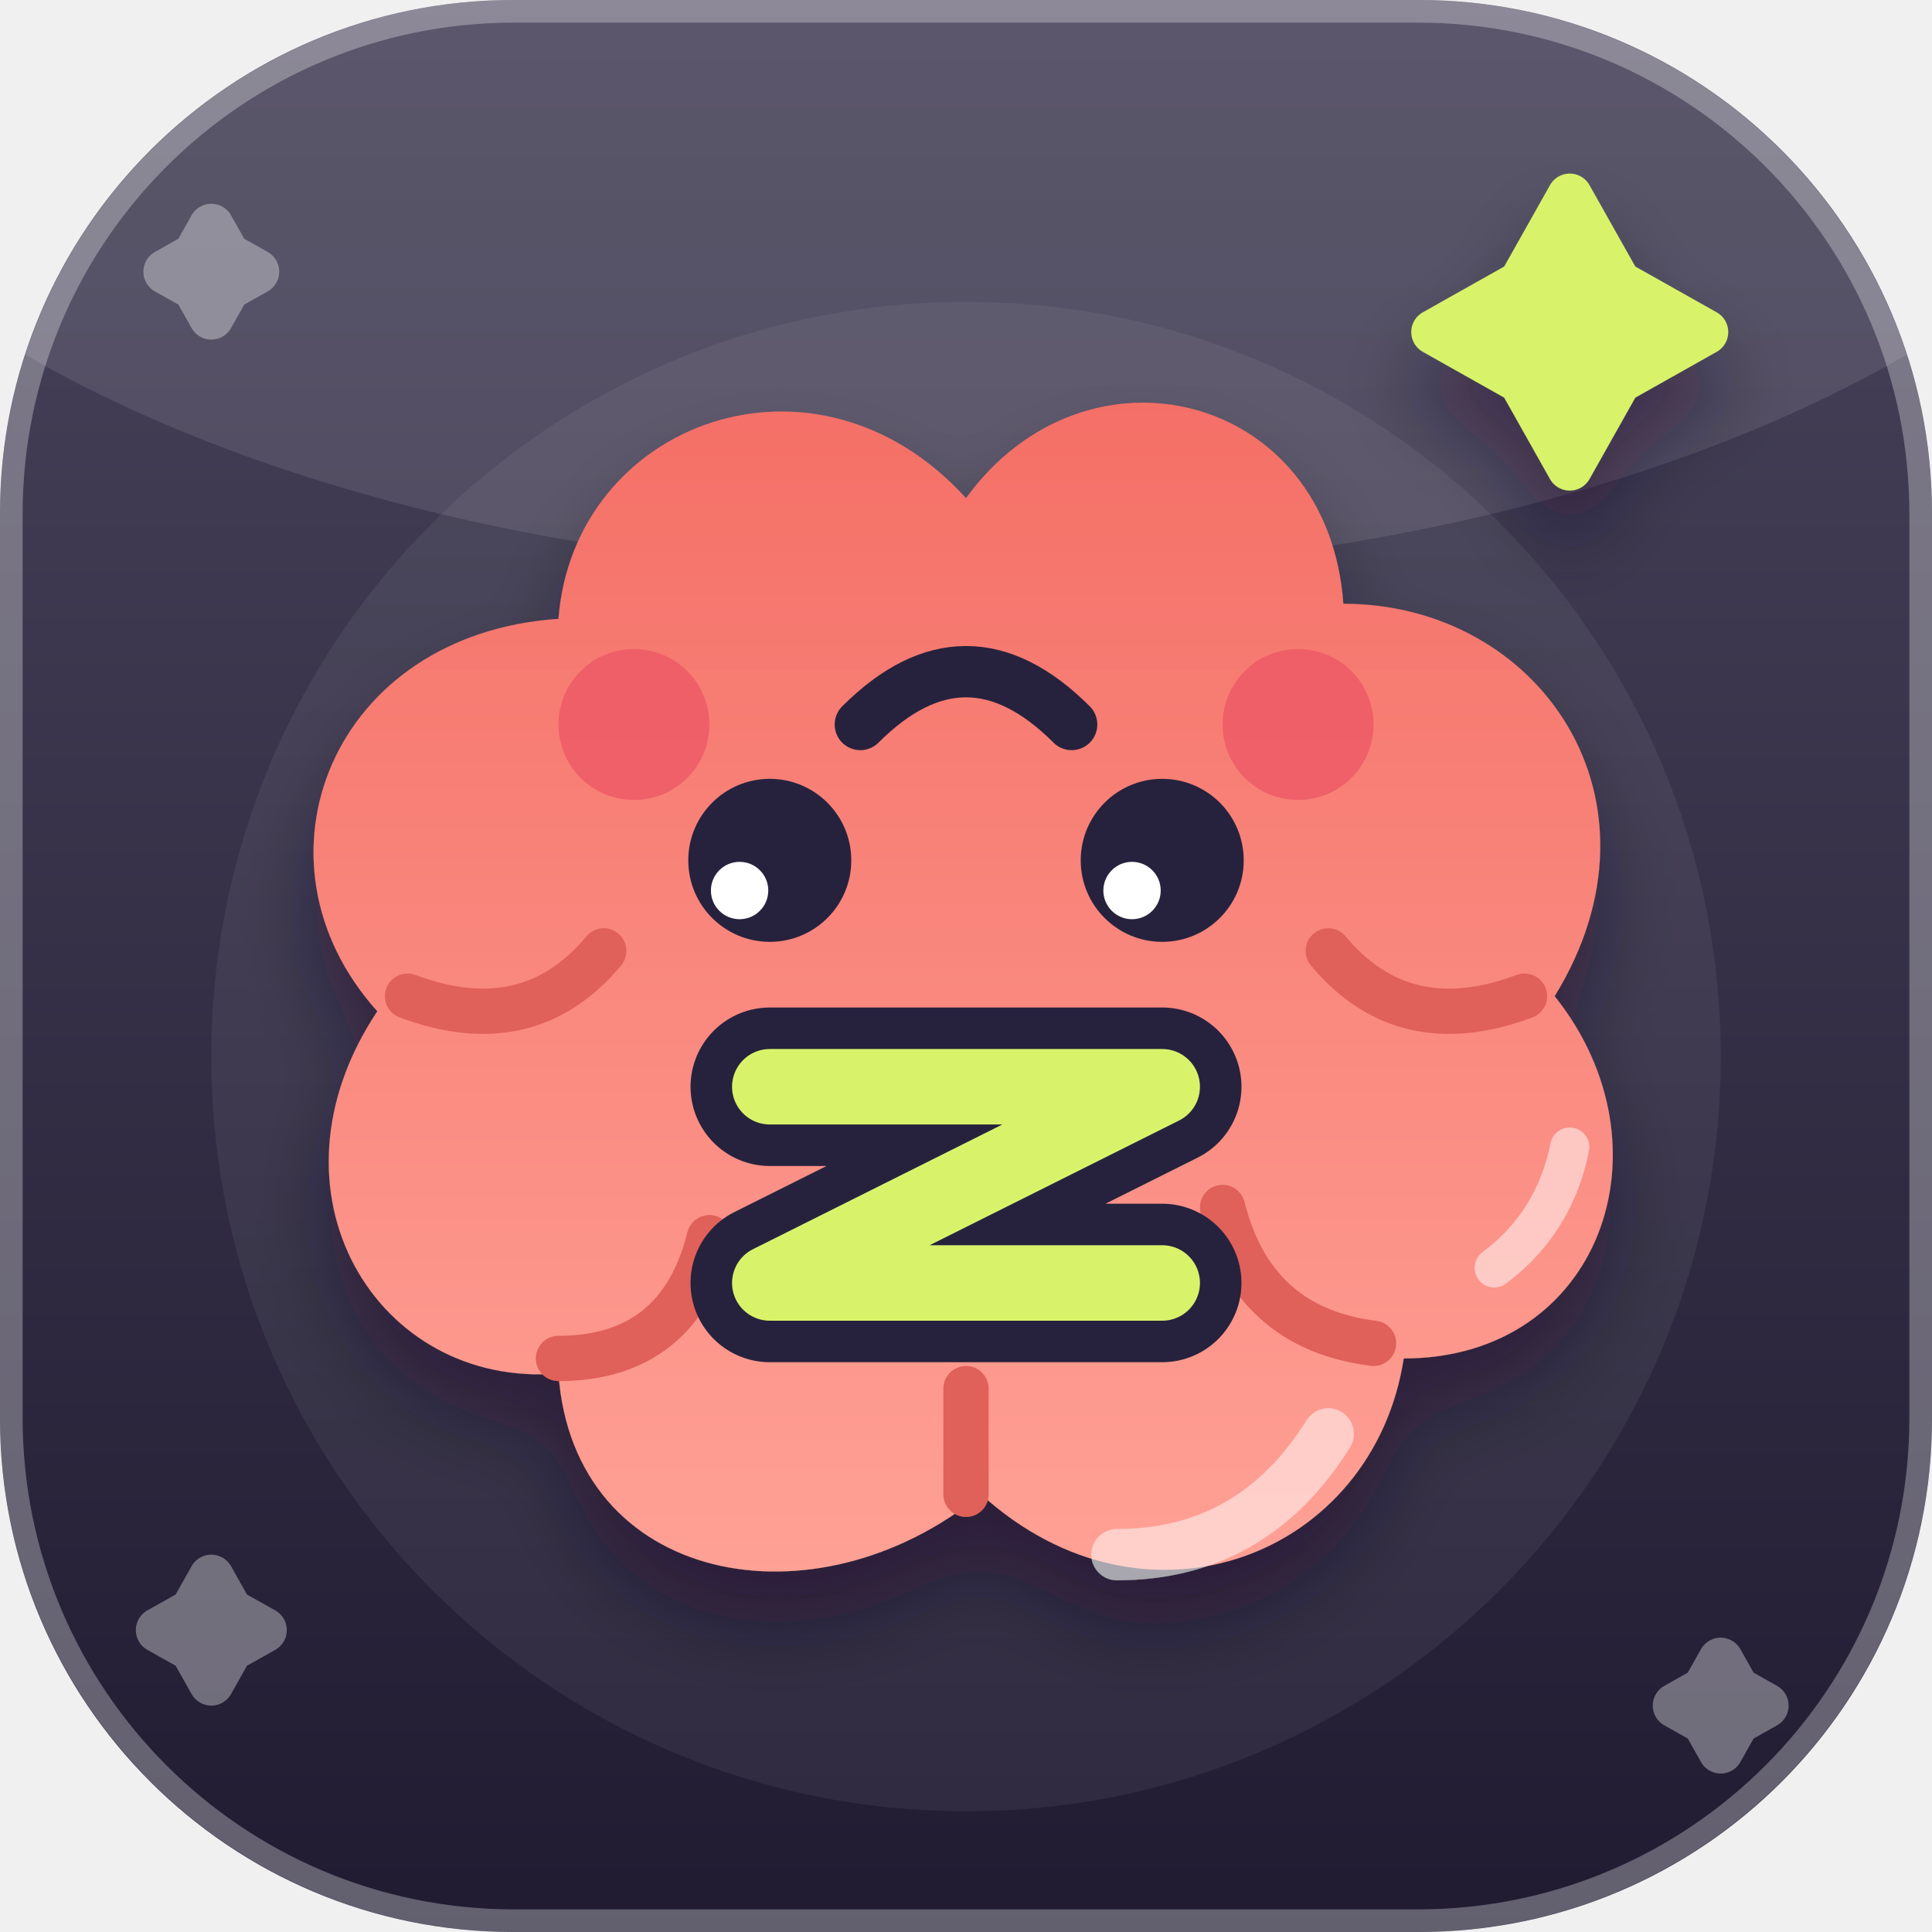
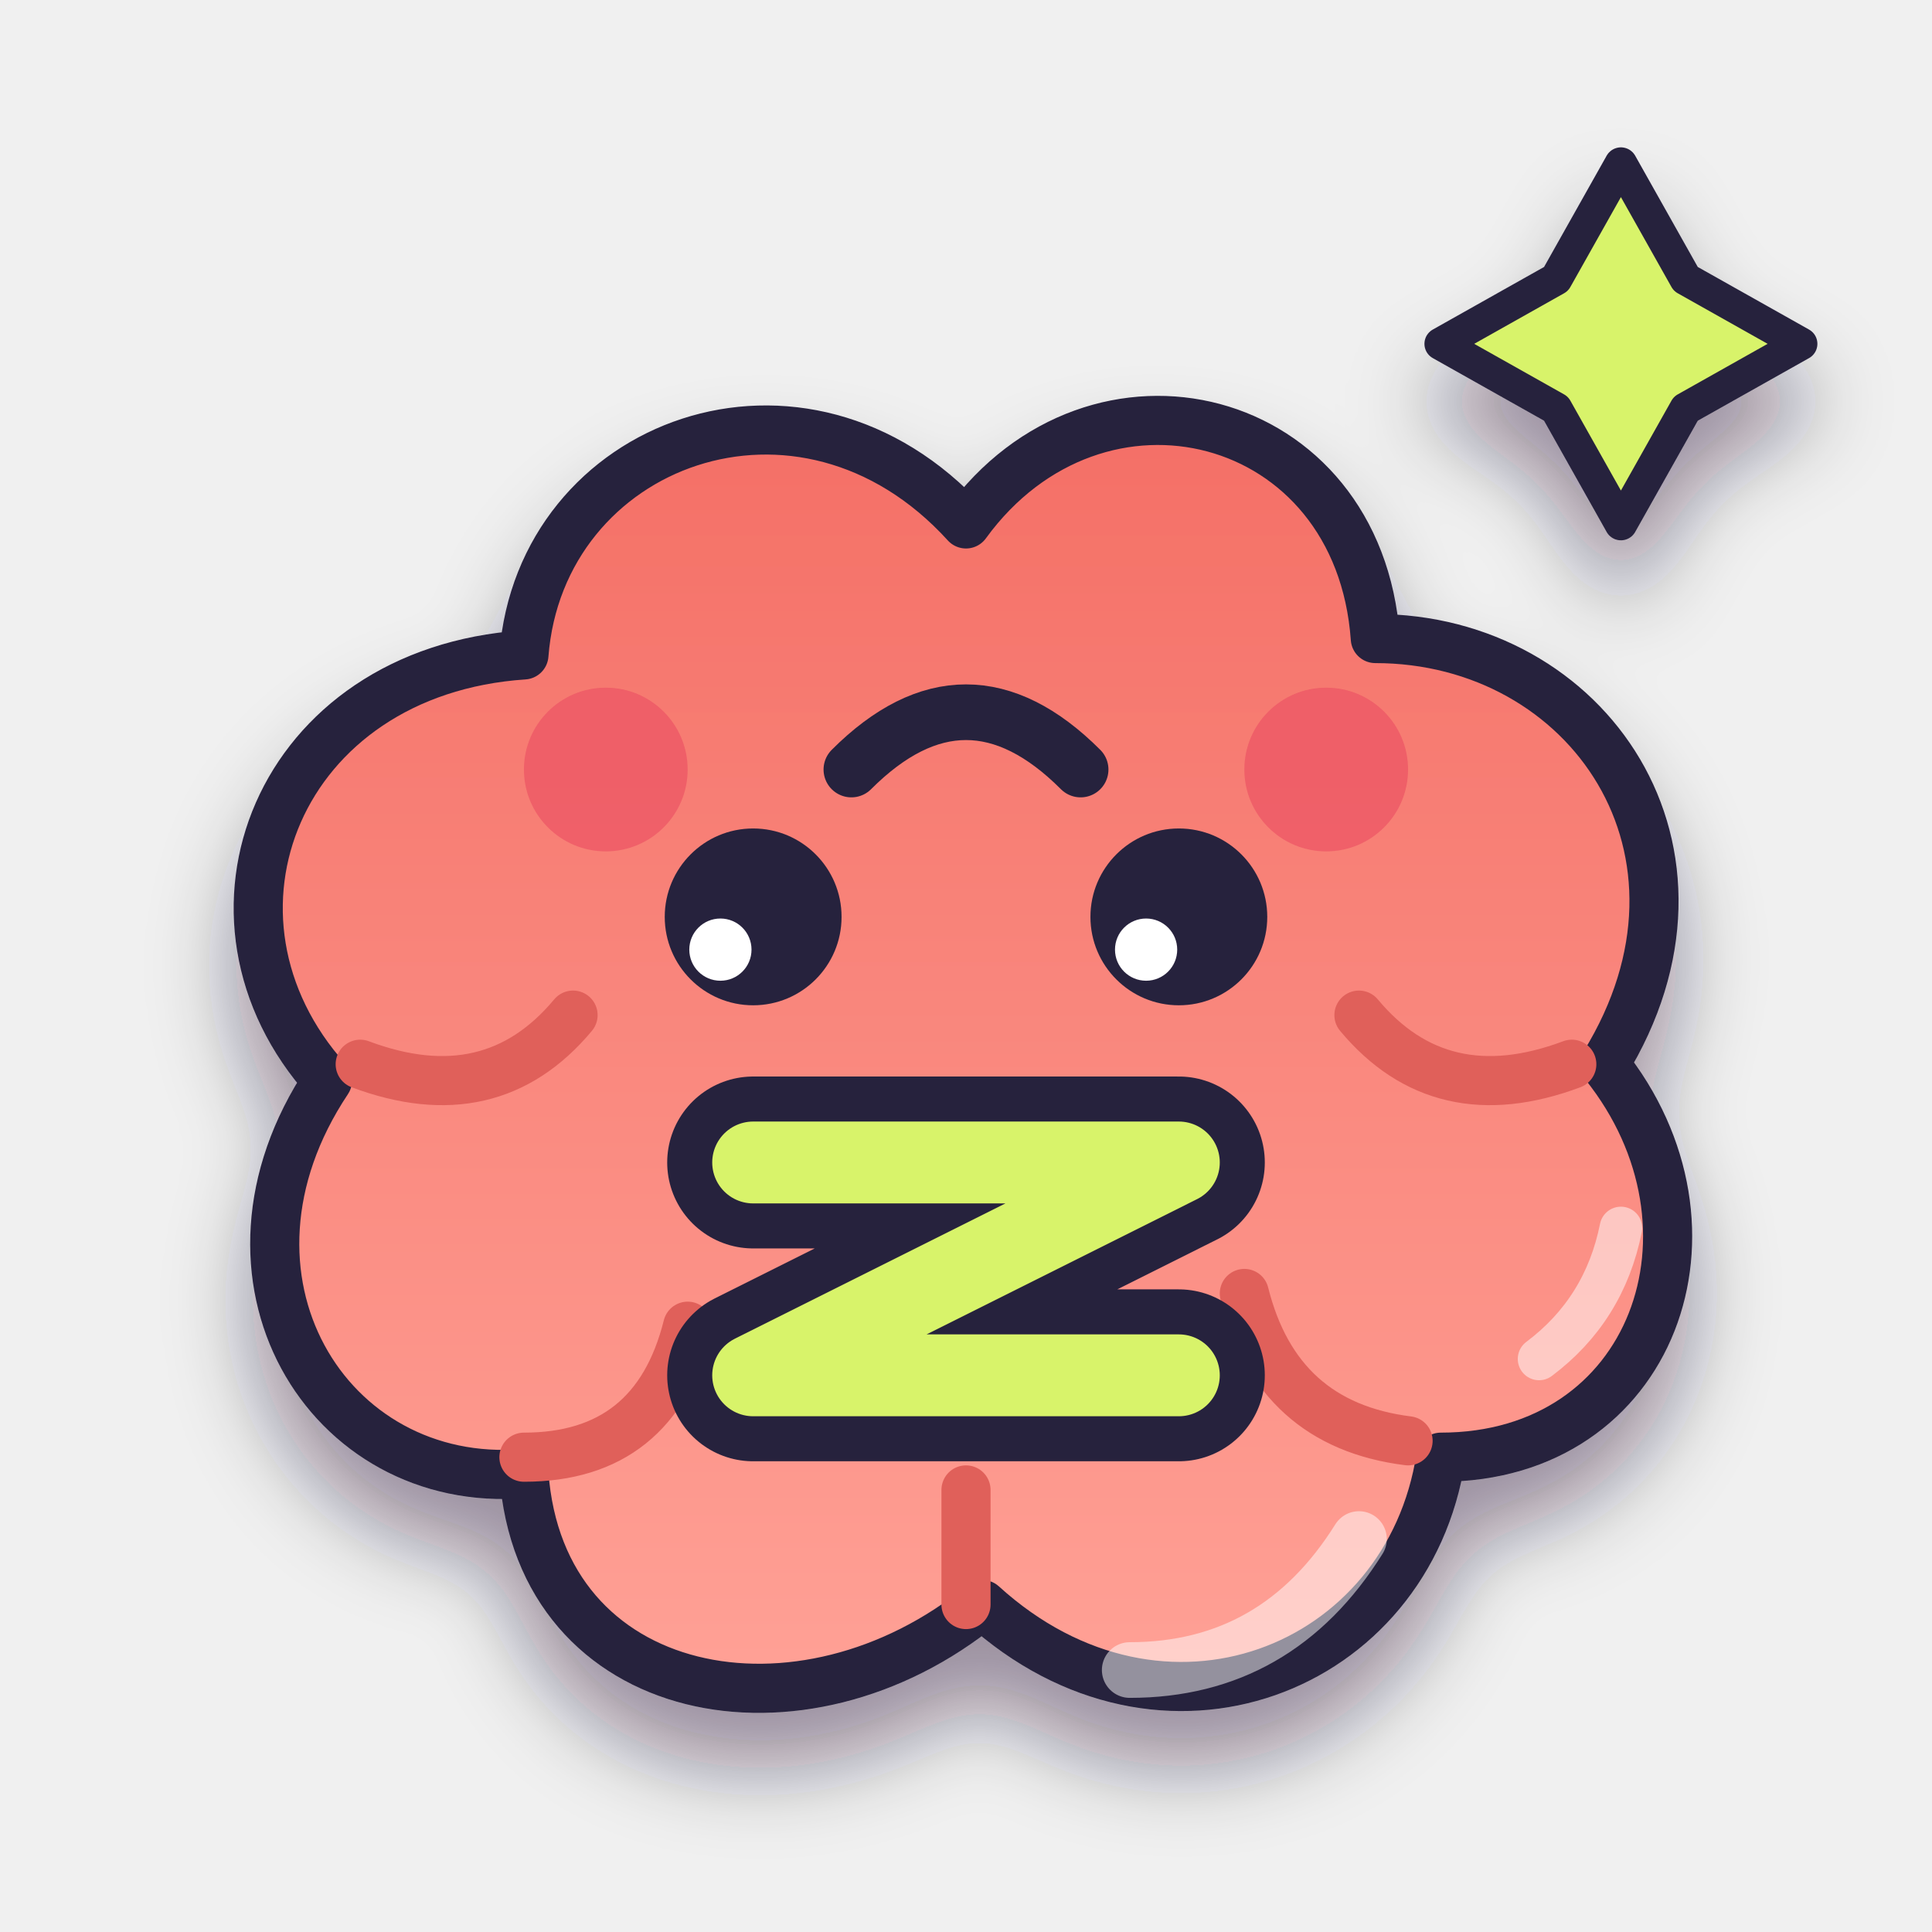
- <svg xmlns="http://www.w3.org/2000/svg" viewBox="0 0 128 128" fill="none" stroke-linecap="round" stroke-linejoin="round">
+ <svg xmlns="http://www.w3.org/2000/svg" viewBox="5 1 118 118" fill="none" stroke-linecap="round" stroke-linejoin="round">
  <defs>
-     <linearGradient id="z-b" x1="0" y1="0" x2="0" y2="1">
-       <stop offset="0" stop-color="#4a455c" />
-       <stop offset="1" stop-color="#201b31" />
-     </linearGradient>
    <linearGradient id="z-r" x1="0" y1="0" x2="0" y2="1">
      <stop offset="0" stop-color="#ffa196" />
      <stop offset="1" stop-color="#f46f66" />
    </linearGradient>
-     <clipPath id="z-c">
-       <rect width="128" height="128" rx="34" />
-     </clipPath>
    <filter id="z-s" x="-20%" y="-20%" width="140%" height="140%">
      <feDropShadow dx="0" dy="3.5" stdDeviation="2.5" flood-color="#140c28" flood-opacity=".4" />
    </filter>
  </defs>
-   <rect width="128" height="128" rx="34" fill="url(#z-b)" />
-   <g clip-path="url(#z-c)">
-     <ellipse cx="64" cy="-6" rx="84" ry="44" fill="#fff" fill-opacity=".1" />
-     <circle cx="64" cy="70" r="50" fill="#fff" fill-opacity=".06" />
-     <g opacity=".35">
-       <path d="M14 104.5L15.26 106.74L17.5 108L15.26 109.26L14 111.5L12.74 109.26L10.5 108L12.74 106.74Z" fill="#fff" stroke="#fff" stroke-width="3" />
-     </g>
-     <g opacity=".35">
-       <path d="M114 110L115.08 111.92L117 113L115.08 114.08L114 116L112.92 114.08L111 113L112.92 111.92Z" fill="#fff" stroke="#fff" stroke-width="3" />
-     </g>
-     <g opacity=".35">
-       <path d="M14 15L15.08 16.92L17 18L15.08 19.08L14 21L12.92 19.08L11 18L12.92 16.92Z" fill="#fff" stroke="#fff" stroke-width="3" />
-     </g>
-     <g filter="url(#z-s)">
-       <g>
-         <g transform="rotate(180 64 64)">
-           <path d="M63 29C52 19 37 25 35 38C22 38 17 52 25 62C17 75 26 88 39 88C40 102 56 106 64 95C74 106 90 100 91 87C106 86 112 71 103 61C111 49 103 36 91 37C90 23 74 20 63 29Z" fill="url(#z-r)" />
-           <path d="M37 39q8 1 10 9M27 62q8-3 13 3M91 38q-8 0-10 8M101 62q-8-3-13 3M64 29v7" stroke="#e0605a" stroke-width="3" fill="none" />
-           <path d="M40 33q5-8 14-8" stroke="#fff" stroke-opacity=".5" stroke-width="3.4" fill="none" />
-           <path d="M24 52q1-5 5-8" stroke="#fff" stroke-opacity=".5" stroke-width="2.6" fill="none" />
-           <g class="zp">
-             <path d="M51 43H77L51 56H77" stroke="#28223d" stroke-width="10.5" fill="none" />
-             <path d="M51 43H77L51 56H77" stroke="#d8f36a" stroke-width="5" fill="none" />
-           </g>
-           <g class="bk">
-             <circle cx="51" cy="71" r="5.4" fill="#28223d" />
-             <circle cx="53" cy="69" r="1.9" fill="#fff" />
-             <circle cx="77" cy="71" r="5.4" fill="#28223d" />
-             <circle cx="79" cy="69" r="1.9" fill="#fff" />
-           </g>
-           <circle cx="42" cy="80" r="5" fill="#e8475f" fill-opacity=".55" />
-           <circle cx="86" cy="80" r="5" fill="#e8475f" fill-opacity=".55" />
-           <path d="M57 80q7 7 14 0" stroke="#28223d" stroke-width="3.4" fill="none" />
+   <g filter="url(#z-s)">
+     <g>
+       <g transform="rotate(180 64 64)">
+         <path d="M63 29C52 19 37 25 35 38C22 38 17 52 25 62C17 75 26 88 39 88C40 102 56 106 64 95C74 106 90 100 91 87C106 86 112 71 103 61C111 49 103 36 91 37C90 23 74 20 63 29Z" fill="url(#z-r)" stroke="#28223d" stroke-width="3" />
+         <path d="M37 39q8 1 10 9M27 62q8-3 13 3M91 38q-8 0-10 8M101 62q-8-3-13 3M64 29v7" stroke="#e0605a" stroke-width="3" fill="none" />
+         <path d="M40 33q5-8 14-8" stroke="#fff" stroke-opacity=".5" stroke-width="3.4" fill="none" />
+         <path d="M24 52q1-5 5-8" stroke="#fff" stroke-opacity=".5" stroke-width="2.6" fill="none" />
+         <g class="zp">
+           <path d="M51 43H77L51 56H77" stroke="#28223d" stroke-width="10.5" fill="none" />
+           <path d="M51 43H77L51 56H77" stroke="#d8f36a" stroke-width="5" fill="none" />
        </g>
-       </g>
-       <g class="tw">
-         <path d="M104 13L107.24 18.76L113 22L107.24 25.24L104 31L100.76 25.24L95 22L100.76 18.76Z" fill="#d8f36a" stroke="#d8f36a" stroke-width="3" />
+         <g class="bk">
+           <circle cx="51" cy="71" r="5.4" fill="#28223d" />
+           <circle cx="53" cy="69" r="1.9" fill="#fff" />
+           <circle cx="77" cy="71" r="5.4" fill="#28223d" />
+           <circle cx="79" cy="69" r="1.9" fill="#fff" />
+         </g>
+         <circle cx="42" cy="80" r="5" fill="#e8475f" fill-opacity=".55" />
+         <circle cx="86" cy="80" r="5" fill="#e8475f" fill-opacity=".55" />
+         <path d="M57 80q7 7 14 0" stroke="#28223d" stroke-width="3.4" fill="none" />
      </g>
    </g>
+     <g class="tw">
+       <path d="M104 11L107.96 18.04L115 22L107.96 25.96L104 33L100.04 25.96L93 22L100.04 18.04Z" fill="#d8f36a" stroke="#28223d" stroke-width="2" />
+     </g>
  </g>
-   <rect x=".75" y=".75" width="126.5" height="126.5" rx="33.3" stroke="#fff" stroke-opacity=".3" stroke-width="1.5" />
</svg>
